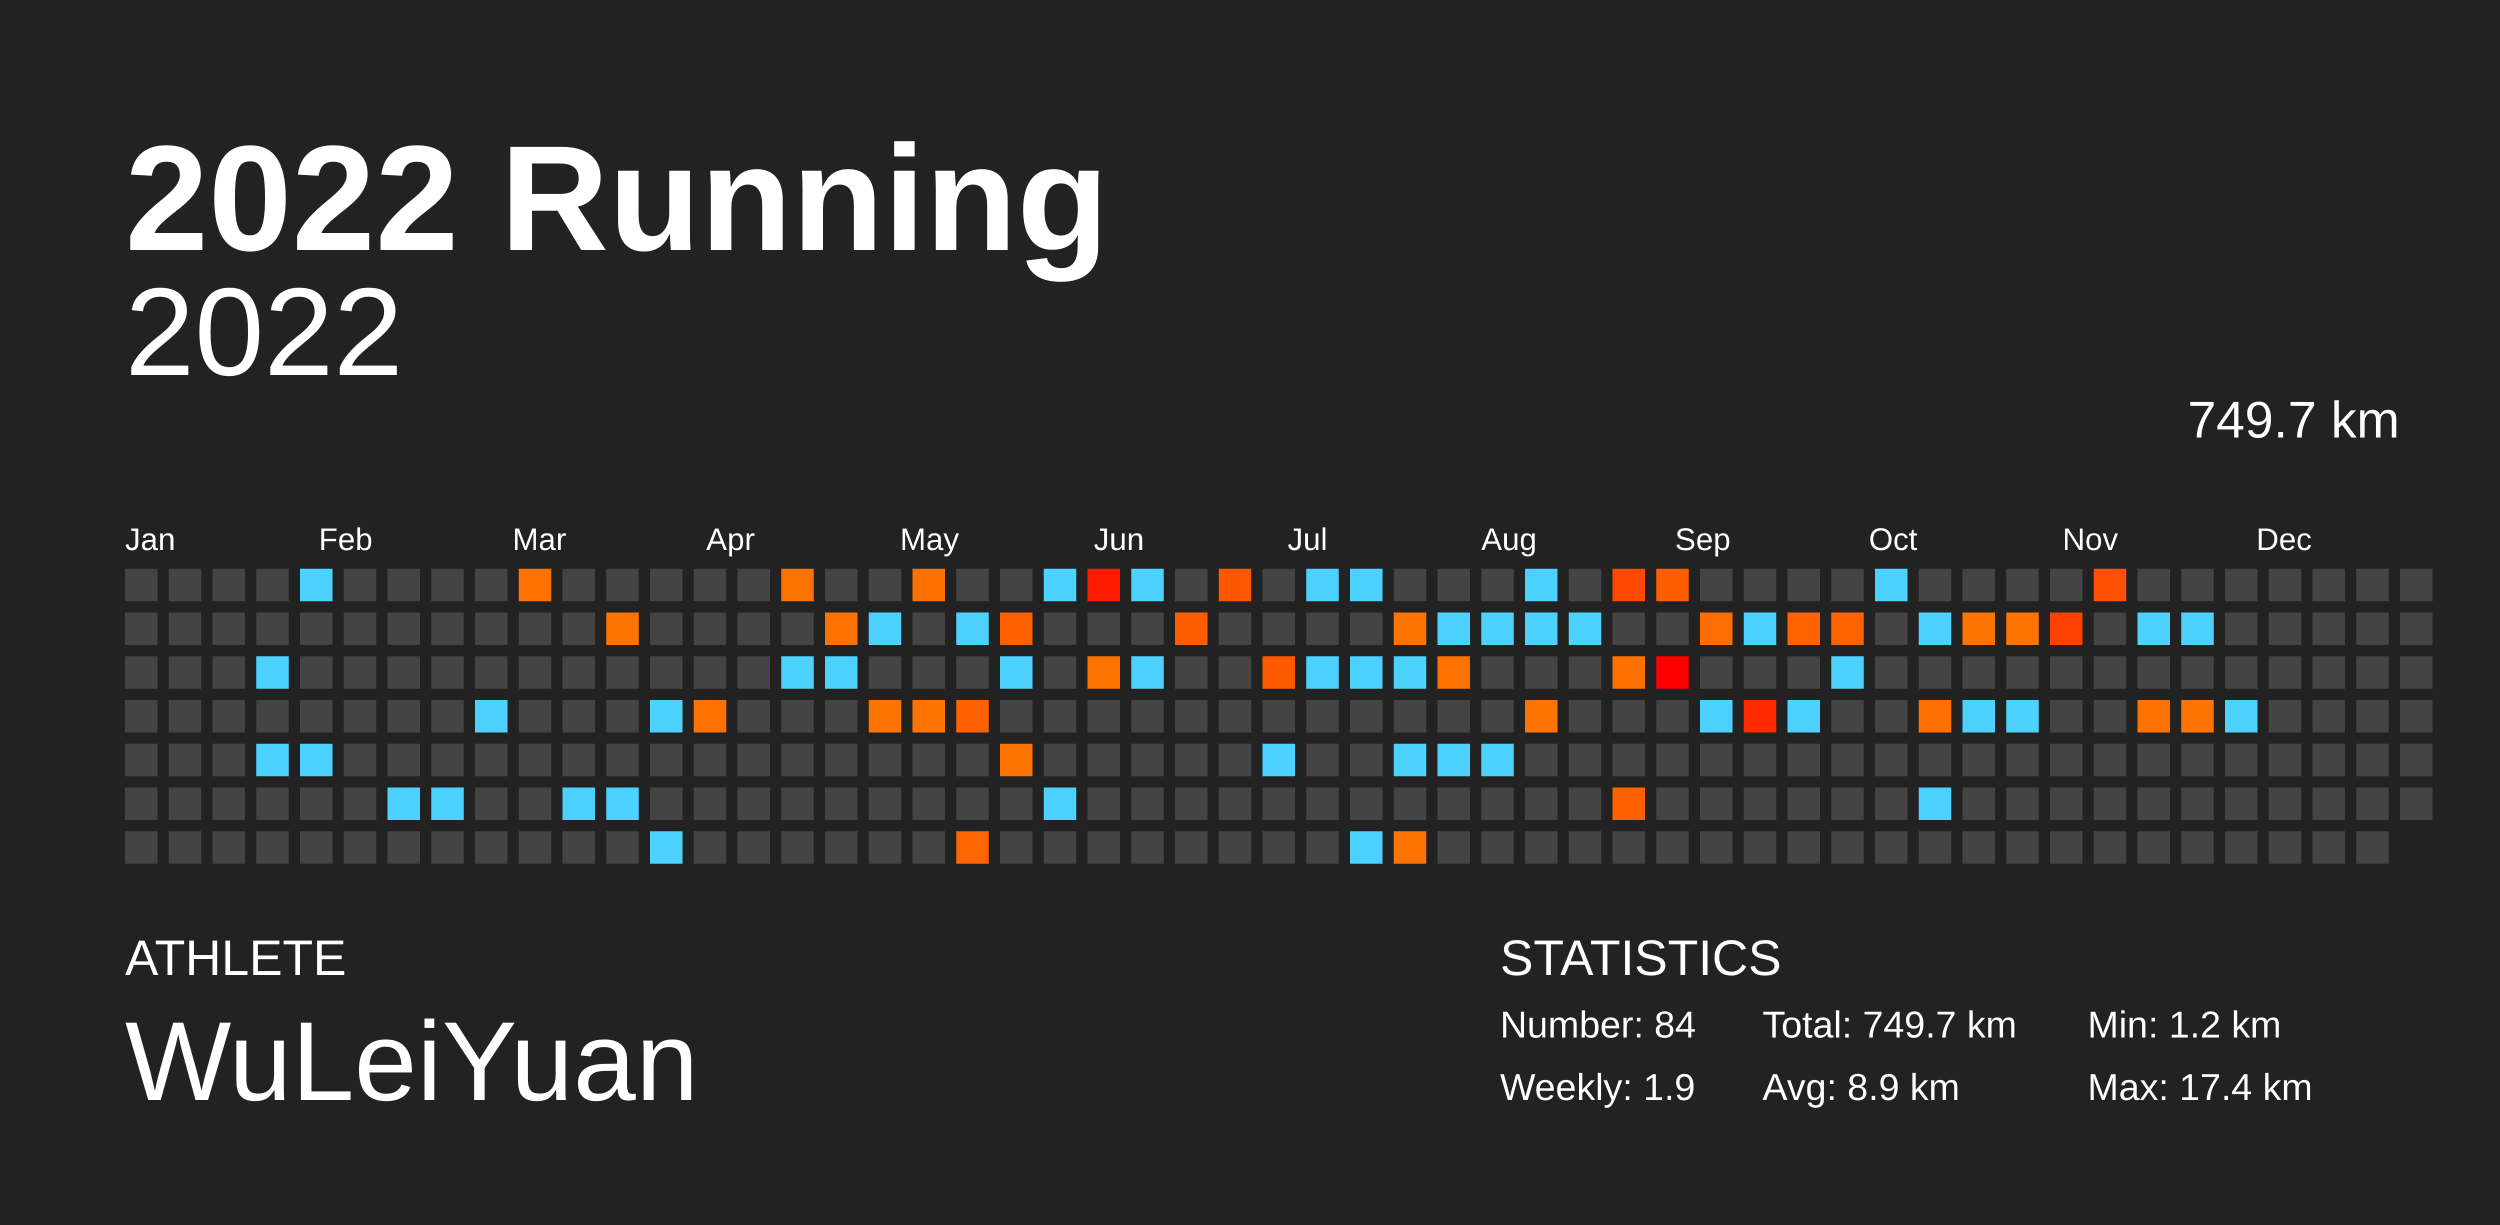
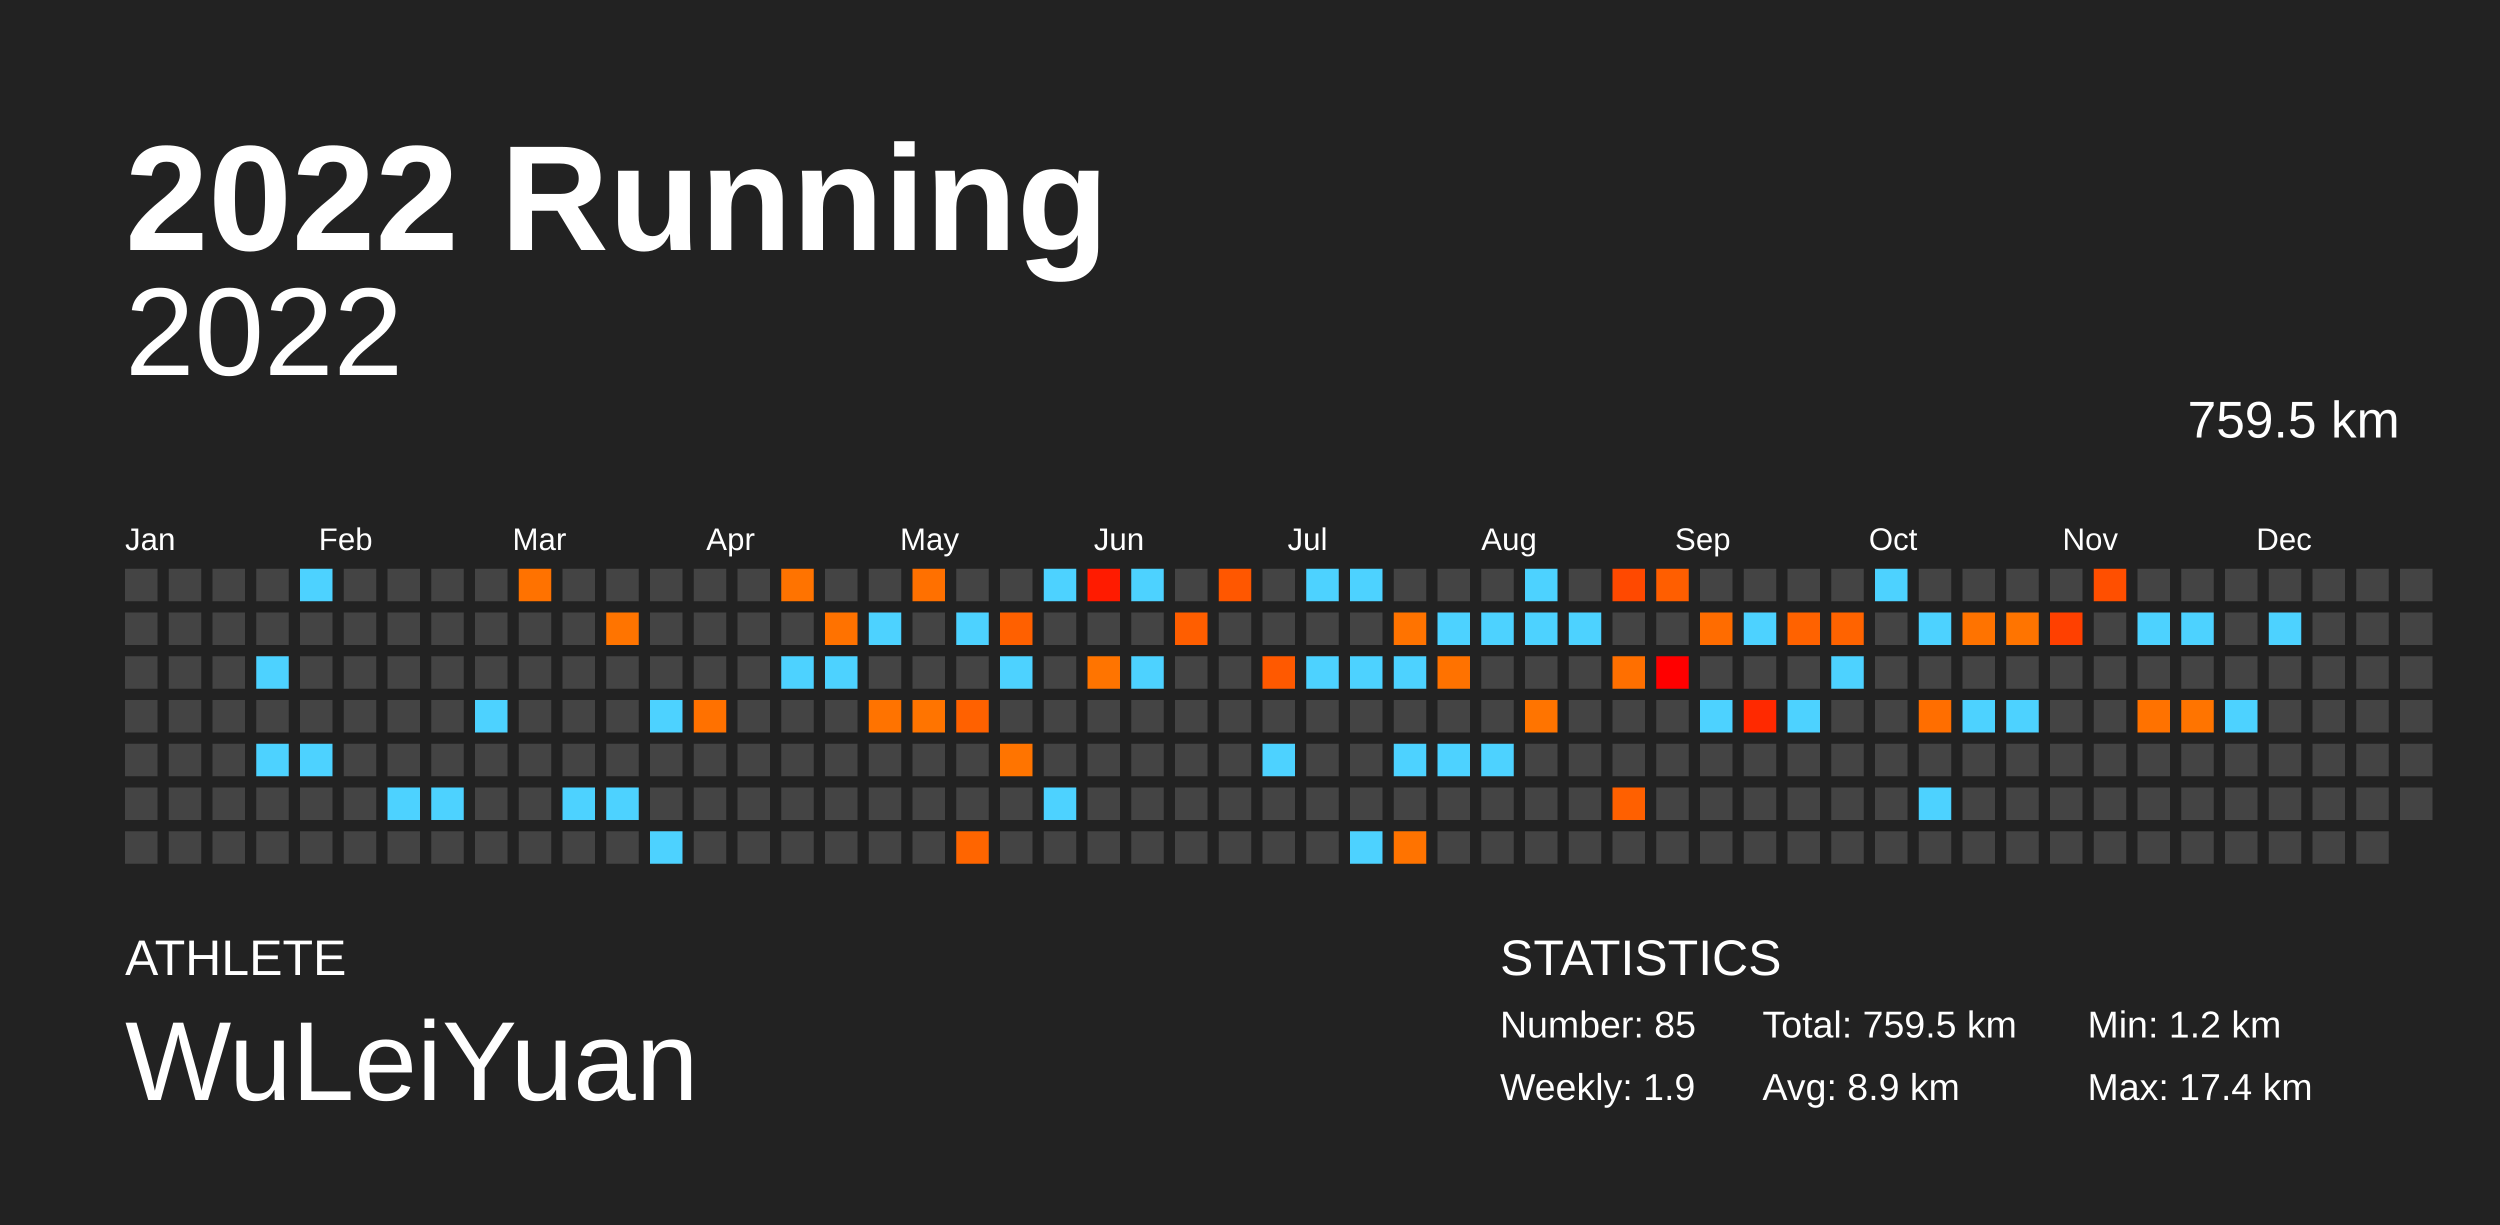
<svg xmlns="http://www.w3.org/2000/svg" baseProfile="full" height="98mm" version="1.1" viewBox="0,0,200,98" width="200mm">
  <defs />
  <rect fill="#222222" height="98" width="200" x="0" y="0" />
  <text fill="#FFFFFF" style="font-size:12px; font-family:Arial; font-weight:bold;" x="10" y="20">2022 Running</text>
  <text fill="#FFFFFF" style="font-size:4px; font-family:Arial" x="10" y="78">ATHLETE</text>
  <text fill="#FFFFFF" style="font-size:9px; font-family:Arial" x="10" y="88">WuLeiYuan</text>
  <text fill="#FFFFFF" style="font-size:4px; font-family:Arial" x="120" y="78">STATISTICS</text>
-   <text fill="#FFFFFF" style="font-size:3px; font-family:Arial" x="120" y="83">Number: 84</text>
+   <text fill="#FFFFFF" style="font-size:3px; font-family:Arial" x="120" y="83">Number: 85</text>
  <text fill="#FFFFFF" style="font-size:3px; font-family:Arial" x="120" y="88">Weekly: 1.9</text>
-   <text fill="#FFFFFF" style="font-size:3px; font-family:Arial" x="141" y="83">Total: 749.7 km</text>
+   <text fill="#FFFFFF" style="font-size:3px; font-family:Arial" x="141" y="83">Total: 759.5 km</text>
  <text fill="#FFFFFF" style="font-size:3px; font-family:Arial" x="141" y="88">Avg: 8.9 km</text>
  <text fill="#FFFFFF" style="font-size:3px; font-family:Arial" x="167" y="83">Min: 1.2 km</text>
  <text fill="#FFFFFF" style="font-size:3px; font-family:Arial" x="167" y="88">Max: 17.4 km</text>
  <text alignment-baseline="hanging" fill="#FFFFFF" style="font-size:10.0px; font-family:Arial;" x="10" y="30">2022</text>
-   <text alignment-baseline="hanging" fill="#FFFFFF" style="font-size:4.125px; font-family:Arial;" x="175" y="35">749.7 km</text>
+   <text alignment-baseline="hanging" fill="#FFFFFF" style="font-size:4.125px; font-family:Arial;" x="175" y="35">759.5 km</text>
  <text fill="#FFFFFF" style="font-size:2.5px; font-family:Arial" x="10.0" y="44">Jan</text>
  <text fill="#FFFFFF" style="font-size:2.5px; font-family:Arial" x="25.5" y="44">Feb</text>
  <text fill="#FFFFFF" style="font-size:2.5px; font-family:Arial" x="41.0" y="44">Mar</text>
  <text fill="#FFFFFF" style="font-size:2.5px; font-family:Arial" x="56.5" y="44">Apr</text>
  <text fill="#FFFFFF" style="font-size:2.5px; font-family:Arial" x="72.0" y="44">May</text>
  <text fill="#FFFFFF" style="font-size:2.5px; font-family:Arial" x="87.5" y="44">Jun</text>
  <text fill="#FFFFFF" style="font-size:2.5px; font-family:Arial" x="103.0" y="44">Jul</text>
  <text fill="#FFFFFF" style="font-size:2.5px; font-family:Arial" x="118.5" y="44">Aug</text>
  <text fill="#FFFFFF" style="font-size:2.5px; font-family:Arial" x="134.0" y="44">Sep</text>
  <text fill="#FFFFFF" style="font-size:2.5px; font-family:Arial" x="149.5" y="44">Oct</text>
  <text fill="#FFFFFF" style="font-size:2.5px; font-family:Arial" x="165.0" y="44">Nov</text>
  <text fill="#FFFFFF" style="font-size:2.5px; font-family:Arial" x="180.5" y="44">Dec</text>
  <rect fill="#444444" height="2.6" width="2.6" x="10.0" y="45.5" />
  <rect fill="#444444" height="2.6" width="2.6" x="10.0" y="49.0" />
  <rect fill="#444444" height="2.6" width="2.6" x="10.0" y="52.5" />
  <rect fill="#444444" height="2.6" width="2.6" x="10.0" y="56.0" />
  <rect fill="#444444" height="2.6" width="2.6" x="10.0" y="59.5" />
  <rect fill="#444444" height="2.6" width="2.6" x="10.0" y="63.0" />
  <rect fill="#444444" height="2.6" width="2.6" x="10.0" y="66.5" />
  <rect fill="#444444" height="2.6" width="2.6" x="13.5" y="45.5" />
  <rect fill="#444444" height="2.6" width="2.6" x="13.5" y="49.0" />
  <rect fill="#444444" height="2.6" width="2.6" x="13.5" y="52.5" />
  <rect fill="#444444" height="2.6" width="2.6" x="13.5" y="56.0" />
  <rect fill="#444444" height="2.6" width="2.6" x="13.5" y="59.5" />
  <rect fill="#444444" height="2.6" width="2.6" x="13.5" y="63.0" />
  <rect fill="#444444" height="2.6" width="2.6" x="13.5" y="66.5" />
  <rect fill="#444444" height="2.6" width="2.6" x="17.0" y="45.5" />
  <rect fill="#444444" height="2.6" width="2.6" x="17.0" y="49.0" />
  <rect fill="#444444" height="2.6" width="2.6" x="17.0" y="52.5" />
  <rect fill="#444444" height="2.6" width="2.6" x="17.0" y="56.0" />
  <rect fill="#444444" height="2.6" width="2.6" x="17.0" y="59.5" />
  <rect fill="#444444" height="2.6" width="2.6" x="17.0" y="63.0" />
  <rect fill="#444444" height="2.6" width="2.6" x="17.0" y="66.5" />
  <rect fill="#444444" height="2.6" width="2.6" x="20.5" y="45.5" />
  <rect fill="#444444" height="2.6" width="2.6" x="20.5" y="49.0" />
  <rect fill="#4dd2ff" height="2.6" width="2.6" x="20.5" y="52.5" />
  <rect fill="#444444" height="2.6" width="2.6" x="20.5" y="56.0" />
  <rect fill="#4dd2ff" height="2.6" width="2.6" x="20.5" y="59.5" />
  <rect fill="#444444" height="2.6" width="2.6" x="20.5" y="63.0" />
  <rect fill="#444444" height="2.6" width="2.6" x="20.5" y="66.5" />
  <rect fill="#4dd2ff" height="2.6" width="2.6" x="24.0" y="45.5" />
  <rect fill="#444444" height="2.6" width="2.6" x="24.0" y="49.0" />
  <rect fill="#444444" height="2.6" width="2.6" x="24.0" y="52.5" />
  <rect fill="#444444" height="2.6" width="2.6" x="24.0" y="56.0" />
  <rect fill="#4dd2ff" height="2.6" width="2.6" x="24.0" y="59.5" />
  <rect fill="#444444" height="2.6" width="2.6" x="24.0" y="63.0" />
  <rect fill="#444444" height="2.6" width="2.6" x="24.0" y="66.5" />
  <rect fill="#444444" height="2.6" width="2.6" x="27.5" y="45.5" />
  <rect fill="#444444" height="2.6" width="2.6" x="27.5" y="49.0" />
  <rect fill="#444444" height="2.6" width="2.6" x="27.5" y="52.5" />
  <rect fill="#444444" height="2.6" width="2.6" x="27.5" y="56.0" />
  <rect fill="#444444" height="2.6" width="2.6" x="27.5" y="59.5" />
  <rect fill="#444444" height="2.6" width="2.6" x="27.5" y="63.0" />
  <rect fill="#444444" height="2.6" width="2.6" x="27.5" y="66.5" />
  <rect fill="#444444" height="2.6" width="2.6" x="31.0" y="45.5" />
  <rect fill="#444444" height="2.6" width="2.6" x="31.0" y="49.0" />
  <rect fill="#444444" height="2.6" width="2.6" x="31.0" y="52.5" />
  <rect fill="#444444" height="2.6" width="2.6" x="31.0" y="56.0" />
  <rect fill="#444444" height="2.6" width="2.6" x="31.0" y="59.5" />
  <rect fill="#4dd2ff" height="2.6" width="2.6" x="31.0" y="63.0" />
  <rect fill="#444444" height="2.6" width="2.6" x="31.0" y="66.5" />
  <rect fill="#444444" height="2.6" width="2.6" x="34.5" y="45.5" />
  <rect fill="#444444" height="2.6" width="2.6" x="34.5" y="49.0" />
  <rect fill="#444444" height="2.6" width="2.6" x="34.5" y="52.5" />
  <rect fill="#444444" height="2.6" width="2.6" x="34.5" y="56.0" />
  <rect fill="#444444" height="2.6" width="2.6" x="34.5" y="59.5" />
  <rect fill="#4dd2ff" height="2.6" width="2.6" x="34.5" y="63.0" />
  <rect fill="#444444" height="2.6" width="2.6" x="34.5" y="66.5" />
  <rect fill="#444444" height="2.6" width="2.6" x="38.0" y="45.5" />
  <rect fill="#444444" height="2.6" width="2.6" x="38.0" y="49.0" />
  <rect fill="#444444" height="2.6" width="2.6" x="38.0" y="52.5" />
  <rect fill="#4dd2ff" height="2.6" width="2.6" x="38.0" y="56.0" />
  <rect fill="#444444" height="2.6" width="2.6" x="38.0" y="59.5" />
  <rect fill="#444444" height="2.6" width="2.6" x="38.0" y="63.0" />
  <rect fill="#444444" height="2.6" width="2.6" x="38.0" y="66.5" />
  <rect fill="#ff7200" height="2.6" width="2.6" x="41.5" y="45.5" />
  <rect fill="#444444" height="2.6" width="2.6" x="41.5" y="49.0" />
  <rect fill="#444444" height="2.6" width="2.6" x="41.5" y="52.5" />
  <rect fill="#444444" height="2.6" width="2.6" x="41.5" y="56.0" />
  <rect fill="#444444" height="2.6" width="2.6" x="41.5" y="59.5" />
  <rect fill="#444444" height="2.6" width="2.6" x="41.5" y="63.0" />
  <rect fill="#444444" height="2.6" width="2.6" x="41.5" y="66.5" />
  <rect fill="#444444" height="2.6" width="2.6" x="45.0" y="45.5" />
  <rect fill="#444444" height="2.6" width="2.6" x="45.0" y="49.0" />
  <rect fill="#444444" height="2.6" width="2.6" x="45.0" y="52.5" />
  <rect fill="#444444" height="2.6" width="2.6" x="45.0" y="56.0" />
  <rect fill="#444444" height="2.6" width="2.6" x="45.0" y="59.5" />
  <rect fill="#4dd2ff" height="2.6" width="2.6" x="45.0" y="63.0" />
  <rect fill="#444444" height="2.6" width="2.6" x="45.0" y="66.5" />
  <rect fill="#444444" height="2.6" width="2.6" x="48.5" y="45.5" />
  <rect fill="#ff7400" height="2.6" width="2.6" x="48.5" y="49.0" />
  <rect fill="#444444" height="2.6" width="2.6" x="48.5" y="52.5" />
  <rect fill="#444444" height="2.6" width="2.6" x="48.5" y="56.0" />
  <rect fill="#444444" height="2.6" width="2.6" x="48.5" y="59.5" />
  <rect fill="#4dd2ff" height="2.6" width="2.6" x="48.5" y="63.0" />
  <rect fill="#444444" height="2.6" width="2.6" x="48.5" y="66.5" />
  <rect fill="#444444" height="2.6" width="2.6" x="52.0" y="45.5" />
  <rect fill="#444444" height="2.6" width="2.6" x="52.0" y="49.0" />
  <rect fill="#444444" height="2.6" width="2.6" x="52.0" y="52.5" />
  <rect fill="#4dd2ff" height="2.6" width="2.6" x="52.0" y="56.0" />
  <rect fill="#444444" height="2.6" width="2.6" x="52.0" y="59.5" />
  <rect fill="#444444" height="2.6" width="2.6" x="52.0" y="63.0" />
  <rect fill="#4dd2ff" height="2.6" width="2.6" x="52.0" y="66.5" />
  <rect fill="#444444" height="2.6" width="2.6" x="55.5" y="45.5" />
  <rect fill="#444444" height="2.6" width="2.6" x="55.5" y="49.0" />
  <rect fill="#444444" height="2.6" width="2.6" x="55.5" y="52.5" />
  <rect fill="#ff7100" height="2.6" width="2.6" x="55.5" y="56.0" />
  <rect fill="#444444" height="2.6" width="2.6" x="55.5" y="59.5" />
  <rect fill="#444444" height="2.6" width="2.6" x="55.5" y="63.0" />
  <rect fill="#444444" height="2.6" width="2.6" x="55.5" y="66.5" />
  <rect fill="#444444" height="2.6" width="2.6" x="59.0" y="45.5" />
  <rect fill="#444444" height="2.6" width="2.6" x="59.0" y="49.0" />
  <rect fill="#444444" height="2.6" width="2.6" x="59.0" y="52.5" />
  <rect fill="#444444" height="2.6" width="2.6" x="59.0" y="56.0" />
  <rect fill="#444444" height="2.6" width="2.6" x="59.0" y="59.5" />
  <rect fill="#444444" height="2.6" width="2.6" x="59.0" y="63.0" />
  <rect fill="#444444" height="2.6" width="2.6" x="59.0" y="66.5" />
  <rect fill="#ff7300" height="2.6" width="2.6" x="62.5" y="45.5" />
  <rect fill="#444444" height="2.6" width="2.6" x="62.5" y="49.0" />
  <rect fill="#4dd2ff" height="2.6" width="2.6" x="62.5" y="52.5" />
  <rect fill="#444444" height="2.6" width="2.6" x="62.5" y="56.0" />
  <rect fill="#444444" height="2.6" width="2.6" x="62.5" y="59.5" />
  <rect fill="#444444" height="2.6" width="2.6" x="62.5" y="63.0" />
  <rect fill="#444444" height="2.6" width="2.6" x="62.5" y="66.5" />
  <rect fill="#444444" height="2.6" width="2.6" x="66.0" y="45.5" />
  <rect fill="#ff7200" height="2.6" width="2.6" x="66.0" y="49.0" />
  <rect fill="#4dd2ff" height="2.6" width="2.6" x="66.0" y="52.5" />
  <rect fill="#444444" height="2.6" width="2.6" x="66.0" y="56.0" />
  <rect fill="#444444" height="2.6" width="2.6" x="66.0" y="59.5" />
  <rect fill="#444444" height="2.6" width="2.6" x="66.0" y="63.0" />
  <rect fill="#444444" height="2.6" width="2.6" x="66.0" y="66.5" />
  <rect fill="#444444" height="2.6" width="2.6" x="69.5" y="45.5" />
  <rect fill="#4dd2ff" height="2.6" width="2.6" x="69.5" y="49.0" />
  <rect fill="#444444" height="2.6" width="2.6" x="69.5" y="52.5" />
  <rect fill="#ff7300" height="2.6" width="2.6" x="69.5" y="56.0" />
  <rect fill="#444444" height="2.6" width="2.6" x="69.5" y="59.5" />
  <rect fill="#444444" height="2.6" width="2.6" x="69.5" y="63.0" />
  <rect fill="#444444" height="2.6" width="2.6" x="69.5" y="66.5" />
  <rect fill="#ff7000" height="2.6" width="2.6" x="73.0" y="45.5" />
  <rect fill="#444444" height="2.6" width="2.6" x="73.0" y="49.0" />
  <rect fill="#444444" height="2.6" width="2.6" x="73.0" y="52.5" />
  <rect fill="#ff7400" height="2.6" width="2.6" x="73.0" y="56.0" />
  <rect fill="#444444" height="2.6" width="2.6" x="73.0" y="59.5" />
  <rect fill="#444444" height="2.6" width="2.6" x="73.0" y="63.0" />
  <rect fill="#444444" height="2.6" width="2.6" x="73.0" y="66.5" />
  <rect fill="#444444" height="2.6" width="2.6" x="76.5" y="45.5" />
  <rect fill="#4dd2ff" height="2.6" width="2.6" x="76.5" y="49.0" />
  <rect fill="#444444" height="2.6" width="2.6" x="76.5" y="52.5" />
  <rect fill="#ff6100" height="2.6" width="2.6" x="76.5" y="56.0" />
  <rect fill="#444444" height="2.6" width="2.6" x="76.5" y="59.5" />
  <rect fill="#444444" height="2.6" width="2.6" x="76.5" y="63.0" />
  <rect fill="#ff6500" height="2.6" width="2.6" x="76.5" y="66.5" />
  <rect fill="#444444" height="2.6" width="2.6" x="80.0" y="45.5" />
  <rect fill="#ff6000" height="2.6" width="2.6" x="80.0" y="49.0" />
  <rect fill="#4dd2ff" height="2.6" width="2.6" x="80.0" y="52.5" />
  <rect fill="#444444" height="2.6" width="2.6" x="80.0" y="56.0" />
  <rect fill="#ff7400" height="2.6" width="2.6" x="80.0" y="59.5" />
  <rect fill="#444444" height="2.6" width="2.6" x="80.0" y="63.0" />
  <rect fill="#444444" height="2.6" width="2.6" x="80.0" y="66.5" />
  <rect fill="#4dd2ff" height="2.6" width="2.6" x="83.5" y="45.5" />
  <rect fill="#444444" height="2.6" width="2.6" x="83.5" y="49.0" />
  <rect fill="#444444" height="2.6" width="2.6" x="83.5" y="52.5" />
  <rect fill="#444444" height="2.6" width="2.6" x="83.5" y="56.0" />
  <rect fill="#444444" height="2.6" width="2.6" x="83.5" y="59.5" />
  <rect fill="#4dd2ff" height="2.6" width="2.6" x="83.5" y="63.0" />
  <rect fill="#444444" height="2.6" width="2.6" x="83.5" y="66.5" />
  <rect fill="#ff1b00" height="2.6" width="2.6" x="87.0" y="45.5" />
  <rect fill="#444444" height="2.6" width="2.6" x="87.0" y="49.0" />
  <rect fill="#ff7400" height="2.6" width="2.6" x="87.0" y="52.5" />
  <rect fill="#444444" height="2.6" width="2.6" x="87.0" y="56.0" />
  <rect fill="#444444" height="2.6" width="2.6" x="87.0" y="59.5" />
  <rect fill="#444444" height="2.6" width="2.6" x="87.0" y="63.0" />
  <rect fill="#444444" height="2.6" width="2.6" x="87.0" y="66.5" />
  <rect fill="#4dd2ff" height="2.6" width="2.6" x="90.5" y="45.5" />
  <rect fill="#444444" height="2.6" width="2.6" x="90.5" y="49.0" />
  <rect fill="#4dd2ff" height="2.6" width="2.6" x="90.5" y="52.5" />
  <rect fill="#444444" height="2.6" width="2.6" x="90.5" y="56.0" />
  <rect fill="#444444" height="2.6" width="2.6" x="90.5" y="59.5" />
  <rect fill="#444444" height="2.6" width="2.6" x="90.5" y="63.0" />
  <rect fill="#444444" height="2.6" width="2.6" x="90.5" y="66.5" />
  <rect fill="#444444" height="2.6" width="2.6" x="94.0" y="45.5" />
  <rect fill="#ff5e00" height="2.6" width="2.6" x="94.0" y="49.0" />
  <rect fill="#444444" height="2.6" width="2.6" x="94.0" y="52.5" />
  <rect fill="#444444" height="2.6" width="2.6" x="94.0" y="56.0" />
  <rect fill="#444444" height="2.6" width="2.6" x="94.0" y="59.5" />
  <rect fill="#444444" height="2.6" width="2.6" x="94.0" y="63.0" />
  <rect fill="#444444" height="2.6" width="2.6" x="94.0" y="66.5" />
  <rect fill="#ff5700" height="2.6" width="2.6" x="97.5" y="45.5" />
  <rect fill="#444444" height="2.6" width="2.6" x="97.5" y="49.0" />
  <rect fill="#444444" height="2.6" width="2.6" x="97.5" y="52.5" />
  <rect fill="#444444" height="2.6" width="2.6" x="97.5" y="56.0" />
  <rect fill="#444444" height="2.6" width="2.6" x="97.5" y="59.5" />
  <rect fill="#444444" height="2.6" width="2.6" x="97.5" y="63.0" />
  <rect fill="#444444" height="2.6" width="2.6" x="97.5" y="66.5" />
  <rect fill="#444444" height="2.6" width="2.6" x="101.0" y="45.5" />
  <rect fill="#444444" height="2.6" width="2.6" x="101.0" y="49.0" />
  <rect fill="#ff5900" height="2.6" width="2.6" x="101.0" y="52.5" />
  <rect fill="#444444" height="2.6" width="2.6" x="101.0" y="56.0" />
  <rect fill="#4dd2ff" height="2.6" width="2.6" x="101.0" y="59.5" />
  <rect fill="#444444" height="2.6" width="2.6" x="101.0" y="63.0" />
  <rect fill="#444444" height="2.6" width="2.6" x="101.0" y="66.5" />
  <rect fill="#4dd2ff" height="2.6" width="2.6" x="104.5" y="45.5" />
  <rect fill="#444444" height="2.6" width="2.6" x="104.5" y="49.0" />
  <rect fill="#4dd2ff" height="2.6" width="2.6" x="104.5" y="52.5" />
  <rect fill="#444444" height="2.6" width="2.6" x="104.5" y="56.0" />
  <rect fill="#444444" height="2.6" width="2.6" x="104.5" y="59.5" />
  <rect fill="#444444" height="2.6" width="2.6" x="104.5" y="63.0" />
  <rect fill="#444444" height="2.6" width="2.6" x="104.5" y="66.5" />
  <rect fill="#4dd2ff" height="2.6" width="2.6" x="108.0" y="45.5" />
  <rect fill="#444444" height="2.6" width="2.6" x="108.0" y="49.0" />
  <rect fill="#4dd2ff" height="2.6" width="2.6" x="108.0" y="52.5" />
  <rect fill="#444444" height="2.6" width="2.6" x="108.0" y="56.0" />
  <rect fill="#444444" height="2.6" width="2.6" x="108.0" y="59.5" />
  <rect fill="#444444" height="2.6" width="2.6" x="108.0" y="63.0" />
  <rect fill="#4dd2ff" height="2.6" width="2.6" x="108.0" y="66.5" />
  <rect fill="#444444" height="2.6" width="2.6" x="111.5" y="45.5" />
  <rect fill="#ff7300" height="2.6" width="2.6" x="111.5" y="49.0" />
  <rect fill="#4dd2ff" height="2.6" width="2.6" x="111.5" y="52.5" />
  <rect fill="#444444" height="2.6" width="2.6" x="111.5" y="56.0" />
  <rect fill="#4dd2ff" height="2.6" width="2.6" x="111.5" y="59.5" />
  <rect fill="#444444" height="2.6" width="2.6" x="111.5" y="63.0" />
  <rect fill="#ff7300" height="2.6" width="2.6" x="111.5" y="66.5" />
  <rect fill="#444444" height="2.6" width="2.6" x="115.0" y="45.5" />
  <rect fill="#4dd2ff" height="2.6" width="2.6" x="115.0" y="49.0" />
  <rect fill="#ff7200" height="2.6" width="2.6" x="115.0" y="52.5" />
  <rect fill="#444444" height="2.6" width="2.6" x="115.0" y="56.0" />
  <rect fill="#4dd2ff" height="2.6" width="2.6" x="115.0" y="59.5" />
  <rect fill="#444444" height="2.6" width="2.6" x="115.0" y="63.0" />
  <rect fill="#444444" height="2.6" width="2.6" x="115.0" y="66.5" />
  <rect fill="#444444" height="2.6" width="2.6" x="118.5" y="45.5" />
  <rect fill="#4dd2ff" height="2.6" width="2.6" x="118.5" y="49.0" />
  <rect fill="#444444" height="2.6" width="2.6" x="118.5" y="52.5" />
  <rect fill="#444444" height="2.6" width="2.6" x="118.5" y="56.0" />
  <rect fill="#4dd2ff" height="2.6" width="2.6" x="118.5" y="59.5" />
  <rect fill="#444444" height="2.6" width="2.6" x="118.5" y="63.0" />
  <rect fill="#444444" height="2.6" width="2.6" x="118.5" y="66.5" />
  <rect fill="#4dd2ff" height="2.6" width="2.6" x="122.0" y="45.5" />
  <rect fill="#4dd2ff" height="2.6" width="2.6" x="122.0" y="49.0" />
  <rect fill="#444444" height="2.6" width="2.6" x="122.0" y="52.5" />
  <rect fill="#ff7400" height="2.6" width="2.6" x="122.0" y="56.0" />
  <rect fill="#444444" height="2.6" width="2.6" x="122.0" y="59.5" />
  <rect fill="#444444" height="2.6" width="2.6" x="122.0" y="63.0" />
  <rect fill="#444444" height="2.6" width="2.6" x="122.0" y="66.5" />
  <rect fill="#444444" height="2.6" width="2.6" x="125.5" y="45.5" />
  <rect fill="#4dd2ff" height="2.6" width="2.6" x="125.5" y="49.0" />
  <rect fill="#444444" height="2.6" width="2.6" x="125.5" y="52.5" />
  <rect fill="#444444" height="2.6" width="2.6" x="125.5" y="56.0" />
  <rect fill="#444444" height="2.6" width="2.6" x="125.5" y="59.5" />
  <rect fill="#444444" height="2.6" width="2.6" x="125.5" y="63.0" />
  <rect fill="#444444" height="2.6" width="2.6" x="125.5" y="66.5" />
  <rect fill="#ff4900" height="2.6" width="2.6" x="129.0" y="45.5" />
  <rect fill="#444444" height="2.6" width="2.6" x="129.0" y="49.0" />
  <rect fill="#ff6f00" height="2.6" width="2.6" x="129.0" y="52.5" />
  <rect fill="#444444" height="2.6" width="2.6" x="129.0" y="56.0" />
  <rect fill="#444444" height="2.6" width="2.6" x="129.0" y="59.5" />
  <rect fill="#ff6000" height="2.6" width="2.6" x="129.0" y="63.0" />
  <rect fill="#444444" height="2.6" width="2.6" x="129.0" y="66.5" />
  <rect fill="#ff5e00" height="2.6" width="2.6" x="132.5" y="45.5" />
  <rect fill="#444444" height="2.6" width="2.6" x="132.5" y="49.0" />
  <rect fill="#ff0000" height="2.6" width="2.6" x="132.5" y="52.5" />
  <rect fill="#444444" height="2.6" width="2.6" x="132.5" y="56.0" />
  <rect fill="#444444" height="2.6" width="2.6" x="132.5" y="59.5" />
  <rect fill="#444444" height="2.6" width="2.6" x="132.5" y="63.0" />
  <rect fill="#444444" height="2.6" width="2.6" x="132.5" y="66.5" />
  <rect fill="#444444" height="2.6" width="2.6" x="136.0" y="45.5" />
  <rect fill="#ff6c00" height="2.6" width="2.6" x="136.0" y="49.0" />
  <rect fill="#444444" height="2.6" width="2.6" x="136.0" y="52.5" />
  <rect fill="#4dd2ff" height="2.6" width="2.6" x="136.0" y="56.0" />
  <rect fill="#444444" height="2.6" width="2.6" x="136.0" y="59.5" />
  <rect fill="#444444" height="2.6" width="2.6" x="136.0" y="63.0" />
  <rect fill="#444444" height="2.6" width="2.6" x="136.0" y="66.5" />
  <rect fill="#444444" height="2.6" width="2.6" x="139.5" y="45.5" />
  <rect fill="#4dd2ff" height="2.6" width="2.6" x="139.5" y="49.0" />
  <rect fill="#444444" height="2.6" width="2.6" x="139.5" y="52.5" />
  <rect fill="#ff2900" height="2.6" width="2.6" x="139.5" y="56.0" />
  <rect fill="#444444" height="2.6" width="2.6" x="139.5" y="59.5" />
  <rect fill="#444444" height="2.6" width="2.6" x="139.5" y="63.0" />
  <rect fill="#444444" height="2.6" width="2.6" x="139.5" y="66.5" />
  <rect fill="#444444" height="2.6" width="2.6" x="143.0" y="45.5" />
  <rect fill="#ff6200" height="2.6" width="2.6" x="143.0" y="49.0" />
  <rect fill="#444444" height="2.6" width="2.6" x="143.0" y="52.5" />
  <rect fill="#4dd2ff" height="2.6" width="2.6" x="143.0" y="56.0" />
  <rect fill="#444444" height="2.6" width="2.6" x="143.0" y="59.5" />
  <rect fill="#444444" height="2.6" width="2.6" x="143.0" y="63.0" />
  <rect fill="#444444" height="2.6" width="2.6" x="143.0" y="66.5" />
  <rect fill="#444444" height="2.6" width="2.6" x="146.5" y="45.5" />
  <rect fill="#ff6300" height="2.6" width="2.6" x="146.5" y="49.0" />
  <rect fill="#4dd2ff" height="2.6" width="2.6" x="146.5" y="52.5" />
  <rect fill="#444444" height="2.6" width="2.6" x="146.5" y="56.0" />
  <rect fill="#444444" height="2.6" width="2.6" x="146.5" y="59.5" />
  <rect fill="#444444" height="2.6" width="2.6" x="146.5" y="63.0" />
  <rect fill="#444444" height="2.6" width="2.6" x="146.5" y="66.5" />
  <rect fill="#4dd2ff" height="2.6" width="2.6" x="150.0" y="45.5" />
  <rect fill="#444444" height="2.6" width="2.6" x="150.0" y="49.0" />
  <rect fill="#444444" height="2.6" width="2.6" x="150.0" y="52.5" />
  <rect fill="#444444" height="2.6" width="2.6" x="150.0" y="56.0" />
  <rect fill="#444444" height="2.6" width="2.6" x="150.0" y="59.5" />
  <rect fill="#444444" height="2.6" width="2.6" x="150.0" y="63.0" />
  <rect fill="#444444" height="2.6" width="2.6" x="150.0" y="66.5" />
  <rect fill="#444444" height="2.6" width="2.6" x="153.5" y="45.5" />
  <rect fill="#4dd2ff" height="2.6" width="2.6" x="153.5" y="49.0" />
  <rect fill="#444444" height="2.6" width="2.6" x="153.5" y="52.5" />
  <rect fill="#ff6e00" height="2.6" width="2.6" x="153.5" y="56.0" />
  <rect fill="#444444" height="2.6" width="2.6" x="153.5" y="59.5" />
  <rect fill="#4dd2ff" height="2.6" width="2.6" x="153.5" y="63.0" />
  <rect fill="#444444" height="2.6" width="2.6" x="153.5" y="66.5" />
  <rect fill="#444444" height="2.6" width="2.6" x="157.0" y="45.5" />
  <rect fill="#ff7300" height="2.6" width="2.6" x="157.0" y="49.0" />
  <rect fill="#444444" height="2.6" width="2.6" x="157.0" y="52.5" />
  <rect fill="#4dd2ff" height="2.6" width="2.6" x="157.0" y="56.0" />
  <rect fill="#444444" height="2.6" width="2.6" x="157.0" y="59.5" />
  <rect fill="#444444" height="2.6" width="2.6" x="157.0" y="63.0" />
  <rect fill="#444444" height="2.6" width="2.6" x="157.0" y="66.5" />
  <rect fill="#444444" height="2.6" width="2.6" x="160.5" y="45.5" />
  <rect fill="#ff7400" height="2.6" width="2.6" x="160.5" y="49.0" />
  <rect fill="#444444" height="2.6" width="2.6" x="160.5" y="52.5" />
  <rect fill="#4dd2ff" height="2.6" width="2.6" x="160.5" y="56.0" />
  <rect fill="#444444" height="2.6" width="2.6" x="160.5" y="59.5" />
  <rect fill="#444444" height="2.6" width="2.6" x="160.5" y="63.0" />
  <rect fill="#444444" height="2.6" width="2.6" x="160.5" y="66.5" />
  <rect fill="#444444" height="2.6" width="2.6" x="164.0" y="45.5" />
  <rect fill="#ff4000" height="2.6" width="2.6" x="164.0" y="49.0" />
  <rect fill="#444444" height="2.6" width="2.6" x="164.0" y="52.5" />
  <rect fill="#444444" height="2.6" width="2.6" x="164.0" y="56.0" />
  <rect fill="#444444" height="2.6" width="2.6" x="164.0" y="59.5" />
  <rect fill="#444444" height="2.6" width="2.6" x="164.0" y="63.0" />
  <rect fill="#444444" height="2.6" width="2.6" x="164.0" y="66.5" />
  <rect fill="#ff4f00" height="2.6" width="2.6" x="167.5" y="45.5" />
  <rect fill="#444444" height="2.6" width="2.6" x="167.5" y="49.0" />
  <rect fill="#444444" height="2.6" width="2.6" x="167.5" y="52.5" />
  <rect fill="#444444" height="2.6" width="2.6" x="167.5" y="56.0" />
  <rect fill="#444444" height="2.6" width="2.6" x="167.5" y="59.5" />
  <rect fill="#444444" height="2.6" width="2.6" x="167.5" y="63.0" />
  <rect fill="#444444" height="2.6" width="2.6" x="167.5" y="66.5" />
  <rect fill="#444444" height="2.6" width="2.6" x="171.0" y="45.5" />
  <rect fill="#4dd2ff" height="2.6" width="2.6" x="171.0" y="49.0" />
  <rect fill="#444444" height="2.6" width="2.6" x="171.0" y="52.5" />
  <rect fill="#ff7200" height="2.6" width="2.6" x="171.0" y="56.0" />
  <rect fill="#444444" height="2.6" width="2.6" x="171.0" y="59.5" />
  <rect fill="#444444" height="2.6" width="2.6" x="171.0" y="63.0" />
  <rect fill="#444444" height="2.6" width="2.6" x="171.0" y="66.5" />
  <rect fill="#444444" height="2.6" width="2.6" x="174.5" y="45.5" />
  <rect fill="#4dd2ff" height="2.6" width="2.6" x="174.5" y="49.0" />
  <rect fill="#444444" height="2.6" width="2.6" x="174.5" y="52.5" />
  <rect fill="#ff7400" height="2.6" width="2.6" x="174.5" y="56.0" />
  <rect fill="#444444" height="2.6" width="2.6" x="174.5" y="59.5" />
  <rect fill="#444444" height="2.6" width="2.6" x="174.5" y="63.0" />
  <rect fill="#444444" height="2.6" width="2.6" x="174.5" y="66.5" />
  <rect fill="#444444" height="2.6" width="2.6" x="178.0" y="45.5" />
  <rect fill="#444444" height="2.6" width="2.6" x="178.0" y="49.0" />
  <rect fill="#444444" height="2.6" width="2.6" x="178.0" y="52.5" />
  <rect fill="#4dd2ff" height="2.6" width="2.6" x="178.0" y="56.0" />
  <rect fill="#444444" height="2.6" width="2.6" x="178.0" y="59.5" />
  <rect fill="#444444" height="2.6" width="2.6" x="178.0" y="63.0" />
  <rect fill="#444444" height="2.6" width="2.6" x="178.0" y="66.5" />
  <rect fill="#444444" height="2.6" width="2.6" x="181.5" y="45.5" />
-   <rect fill="#444444" height="2.6" width="2.6" x="181.5" y="49.0" />
+   <rect fill="#4dd2ff" height="2.6" width="2.6" x="181.5" y="49.0" />
  <rect fill="#444444" height="2.6" width="2.6" x="181.5" y="52.5" />
  <rect fill="#444444" height="2.6" width="2.6" x="181.5" y="56.0" />
  <rect fill="#444444" height="2.6" width="2.6" x="181.5" y="59.5" />
  <rect fill="#444444" height="2.6" width="2.6" x="181.5" y="63.0" />
  <rect fill="#444444" height="2.6" width="2.6" x="181.5" y="66.5" />
  <rect fill="#444444" height="2.6" width="2.6" x="185.0" y="45.5" />
  <rect fill="#444444" height="2.6" width="2.6" x="185.0" y="49.0" />
  <rect fill="#444444" height="2.6" width="2.6" x="185.0" y="52.5" />
  <rect fill="#444444" height="2.6" width="2.6" x="185.0" y="56.0" />
  <rect fill="#444444" height="2.6" width="2.6" x="185.0" y="59.5" />
  <rect fill="#444444" height="2.6" width="2.6" x="185.0" y="63.0" />
  <rect fill="#444444" height="2.6" width="2.6" x="185.0" y="66.5" />
  <rect fill="#444444" height="2.6" width="2.6" x="188.5" y="45.5" />
  <rect fill="#444444" height="2.6" width="2.6" x="188.5" y="49.0" />
  <rect fill="#444444" height="2.6" width="2.6" x="188.5" y="52.5" />
  <rect fill="#444444" height="2.6" width="2.6" x="188.5" y="56.0" />
  <rect fill="#444444" height="2.6" width="2.6" x="188.5" y="59.5" />
  <rect fill="#444444" height="2.6" width="2.6" x="188.5" y="63.0" />
  <rect fill="#444444" height="2.6" width="2.6" x="188.5" y="66.5" />
  <rect fill="#444444" height="2.6" width="2.6" x="192.0" y="45.5" />
  <rect fill="#444444" height="2.6" width="2.6" x="192.0" y="49.0" />
  <rect fill="#444444" height="2.6" width="2.6" x="192.0" y="52.5" />
  <rect fill="#444444" height="2.6" width="2.6" x="192.0" y="56.0" />
  <rect fill="#444444" height="2.6" width="2.6" x="192.0" y="59.5" />
  <rect fill="#444444" height="2.6" width="2.6" x="192.0" y="63.0" />
</svg>
